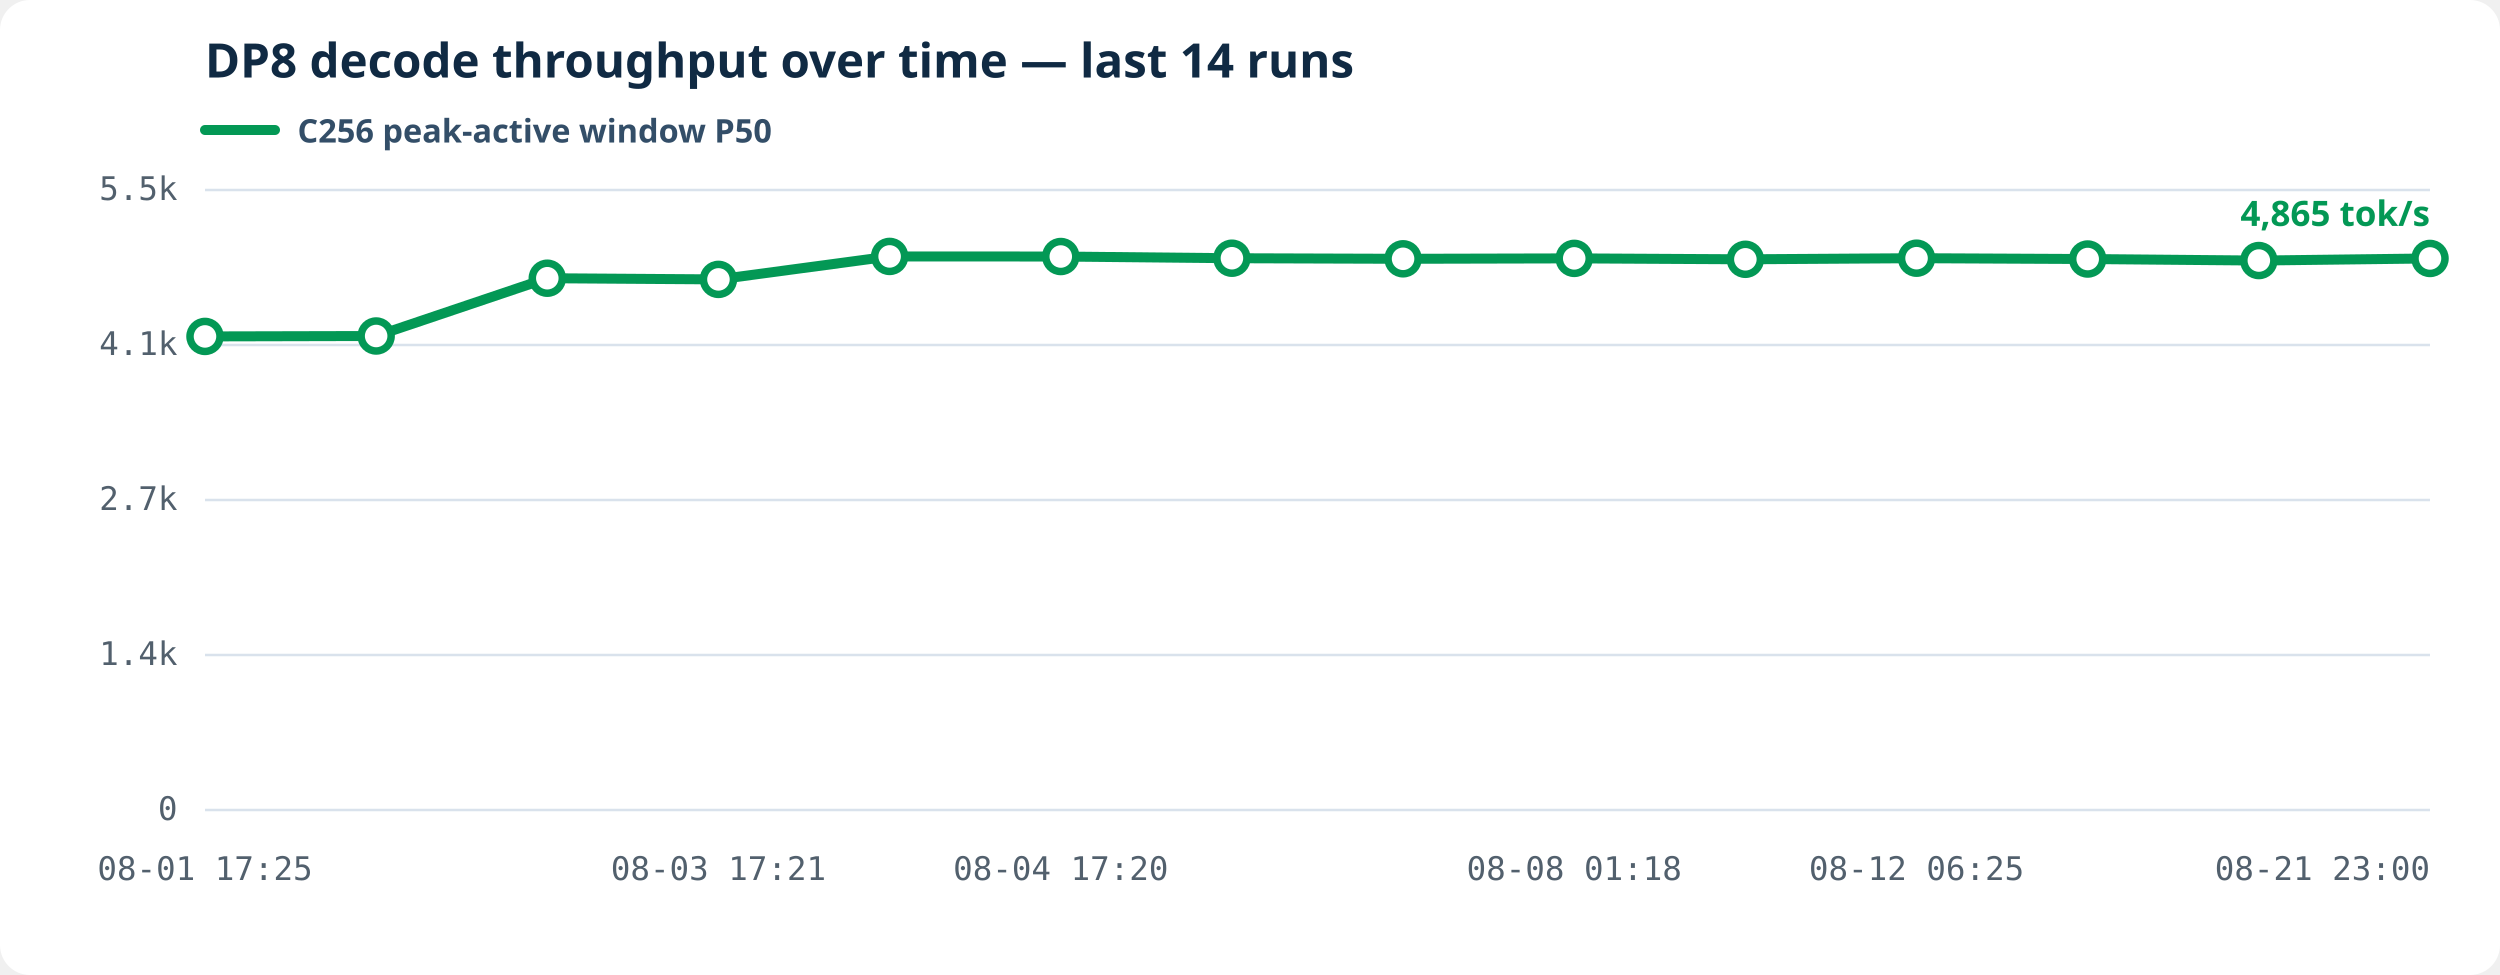
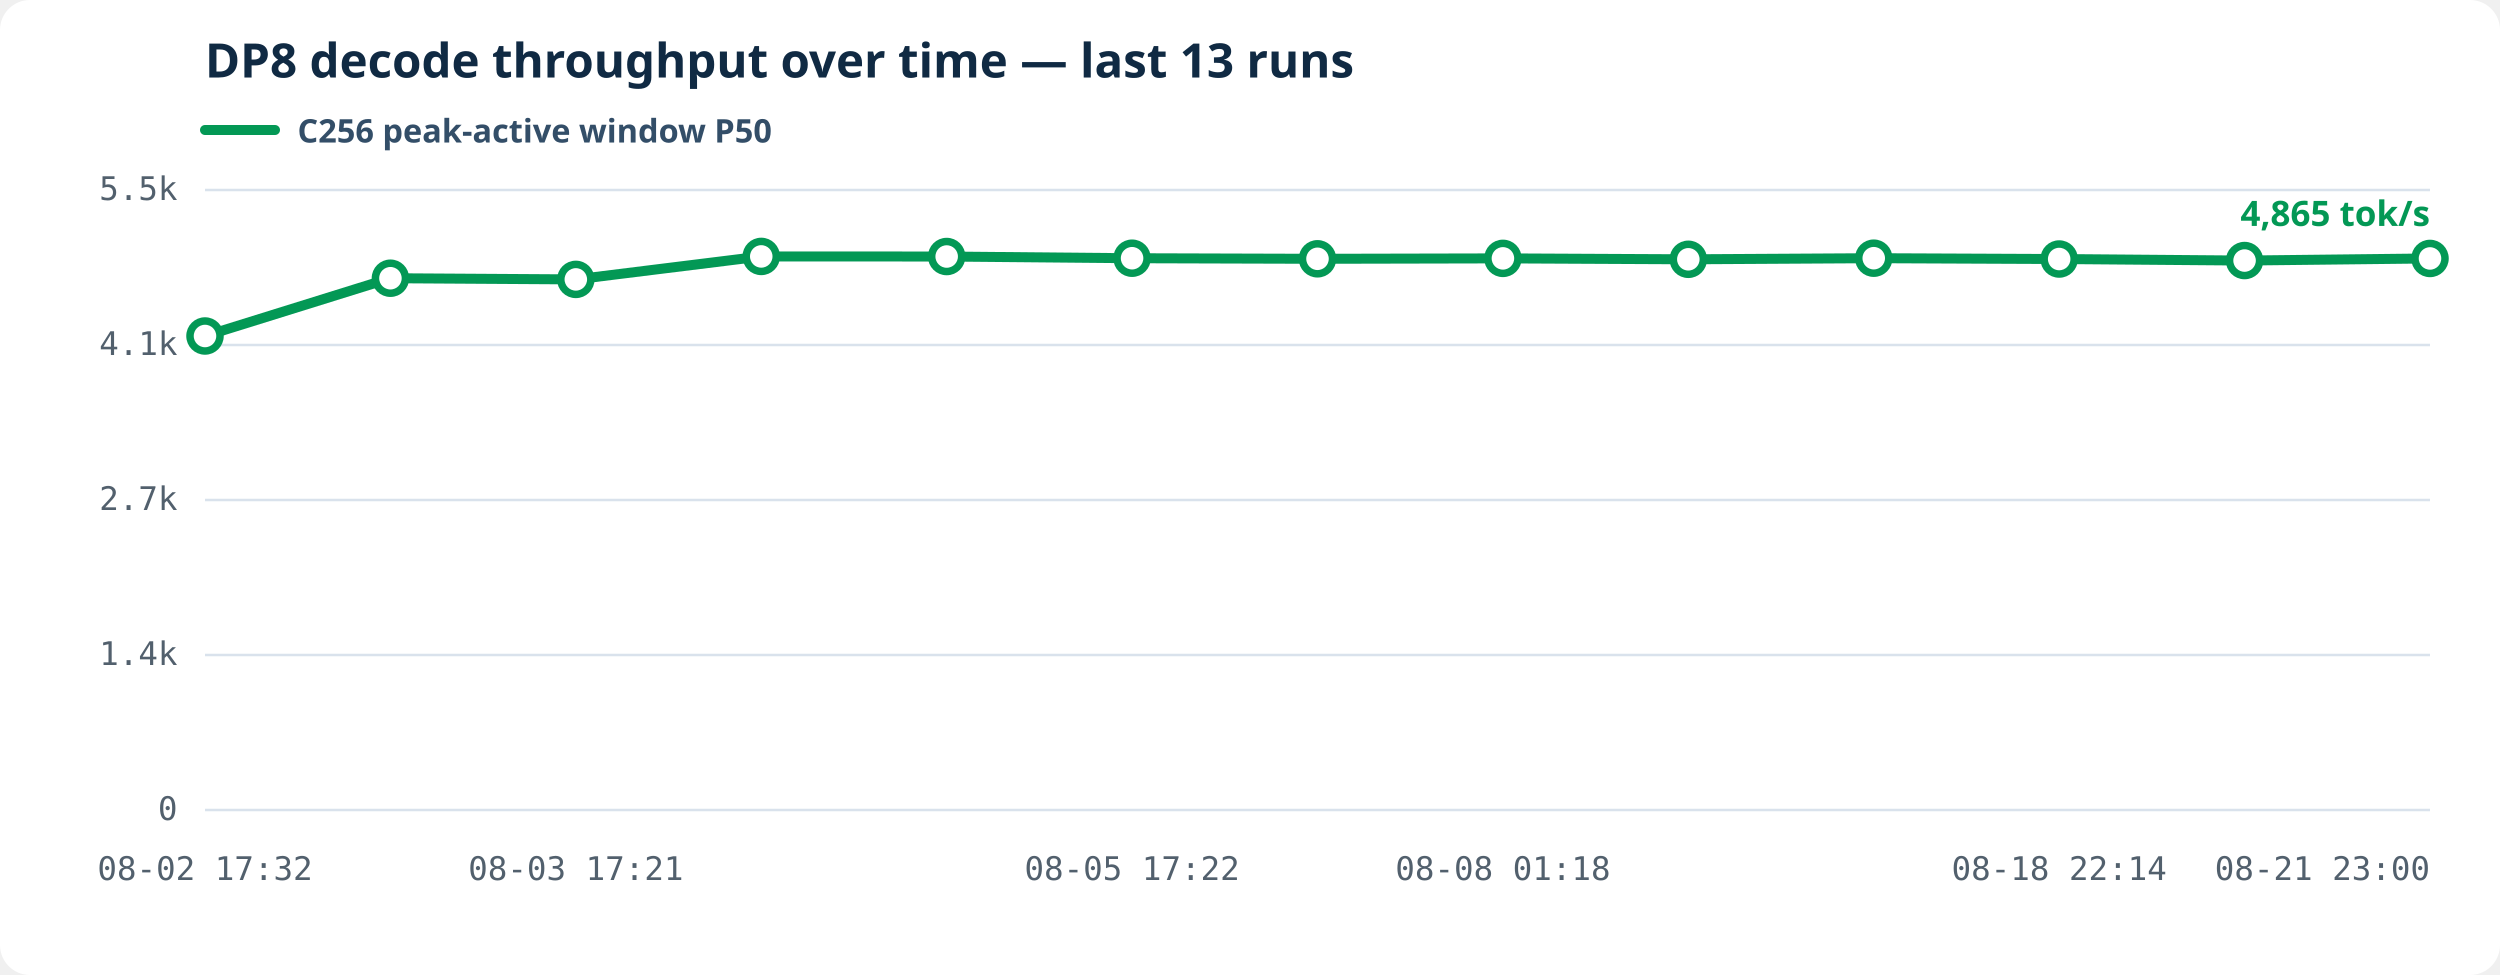
<svg xmlns="http://www.w3.org/2000/svg" viewBox="0 0 1000 390" role="img" aria-labelledby="decode-history-title decode-history-desc">
  <style>.bg{fill:#fff}.grid{stroke:#d9e2ec;stroke-width:1}.axis{fill:#52606d;font:13px ui-monospace,SFMono-Regular,Consolas,monospace}.heading{fill:#102a43;font:600 19px system-ui,sans-serif}.line{fill:none;stroke-width:4;stroke-linejoin:round;stroke-linecap:round}.dot{fill:#fff;stroke-width:3}.latest{stroke-width:3}.legend{fill:#334e68;font:600 13px system-ui,sans-serif}.value{font:600 14px system-ui,sans-serif}</style>
  <rect class="bg" width="1000" height="390" rx="12" />
-   <text class="heading" x="82" y="31">DP8 decode throughput over time — last 14 runs</text>
+   <text class="heading" x="82" y="31">DP8 decode throughput over time — last 13 runs</text>
  <line x1="82" y1="52" x2="110" y2="52" stroke="#039855" stroke-width="4" stroke-linecap="round" />
  <text class="legend" x="119" y="57">C256 peak-active window P50</text>
  <line class="grid" x1="82" y1="324.00" x2="972" y2="324.00" />
  <text class="axis" text-anchor="end" x="71" y="328.00">0</text>
  <line class="grid" x1="82" y1="262.00" x2="972" y2="262.00" />
  <text class="axis" text-anchor="end" x="71" y="266.00">1.4k</text>
  <line class="grid" x1="82" y1="200.00" x2="972" y2="200.00" />
  <text class="axis" text-anchor="end" x="71" y="204.00">2.7k</text>
  <line class="grid" x1="82" y1="138.00" x2="972" y2="138.00" />
  <text class="axis" text-anchor="end" x="71" y="142.00">4.1k</text>
  <line class="grid" x1="82" y1="76.00" x2="972" y2="76.00" />
  <text class="axis" text-anchor="end" x="71" y="80.00">5.5k</text>
-   <text class="axis" text-anchor="middle" x="82.00" y="352">08-01 17:25</text>
-   <text class="axis" text-anchor="middle" x="287.38" y="352">08-03 17:21</text>
-   <text class="axis" text-anchor="middle" x="424.31" y="352">08-04 17:20</text>
-   <text class="axis" text-anchor="middle" x="629.69" y="352">08-08 01:18</text>
-   <text class="axis" text-anchor="middle" x="766.62" y="352">08-12 06:25</text>
+   <text class="axis" text-anchor="middle" x="82.00" y="352">08-02 17:32</text>
+   <text class="axis" text-anchor="middle" x="230.33" y="352">08-03 17:21</text>
+   <text class="axis" text-anchor="middle" x="452.83" y="352">08-05 17:22</text>
+   <text class="axis" text-anchor="middle" x="601.17" y="352">08-08 01:18</text>
+   <text class="axis" text-anchor="middle" x="823.67" y="352">08-18 22:14</text>
  <text class="axis" text-anchor="end" x="972.00" y="352">08-21 23:00</text>
-   <polyline class="line" stroke="#039855" points="82.00,134.57 150.46,134.40 218.92,111.29 287.38,111.76 355.85,102.57 424.31,102.61 492.77,103.29 561.23,103.52 629.69,103.35 698.15,103.72 766.62,103.28 835.08,103.61 903.54,104.22 972.00,103.38" />
-   <circle class="dot" fill="#fff" stroke="#039855" cx="82.00" cy="134.57" r="6" />
-   <circle class="dot" fill="#fff" stroke="#039855" cx="150.46" cy="134.40" r="6" />
-   <circle class="dot" fill="#fff" stroke="#039855" cx="218.92" cy="111.29" r="6" />
-   <circle class="dot" fill="#fff" stroke="#039855" cx="287.38" cy="111.76" r="6" />
-   <circle class="dot" fill="#fff" stroke="#039855" cx="355.85" cy="102.57" r="6" />
-   <circle class="dot" fill="#fff" stroke="#039855" cx="424.31" cy="102.61" r="6" />
-   <circle class="dot" fill="#fff" stroke="#039855" cx="492.77" cy="103.29" r="6" />
-   <circle class="dot" fill="#fff" stroke="#039855" cx="561.23" cy="103.52" r="6" />
-   <circle class="dot" fill="#fff" stroke="#039855" cx="629.69" cy="103.35" r="6" />
-   <circle class="dot" fill="#fff" stroke="#039855" cx="698.15" cy="103.72" r="6" />
-   <circle class="dot" fill="#fff" stroke="#039855" cx="766.62" cy="103.28" r="6" />
-   <circle class="dot" fill="#fff" stroke="#039855" cx="835.08" cy="103.61" r="6" />
-   <circle class="dot" fill="#fff" stroke="#039855" cx="903.54" cy="104.22" r="6" />
+   <polyline class="line" stroke="#039855" points="82.00,134.40 156.17,111.29 230.33,111.76 304.50,102.57 378.67,102.61 452.83,103.29 527.00,103.52 601.17,103.35 675.33,103.72 749.50,103.28 823.67,103.61 897.83,104.22 972.00,103.38" />
+   <circle class="dot" fill="#fff" stroke="#039855" cx="82.00" cy="134.40" r="6" />
+   <circle class="dot" fill="#fff" stroke="#039855" cx="156.17" cy="111.29" r="6" />
+   <circle class="dot" fill="#fff" stroke="#039855" cx="230.33" cy="111.76" r="6" />
+   <circle class="dot" fill="#fff" stroke="#039855" cx="304.50" cy="102.57" r="6" />
+   <circle class="dot" fill="#fff" stroke="#039855" cx="378.67" cy="102.61" r="6" />
+   <circle class="dot" fill="#fff" stroke="#039855" cx="452.83" cy="103.29" r="6" />
+   <circle class="dot" fill="#fff" stroke="#039855" cx="527.00" cy="103.52" r="6" />
+   <circle class="dot" fill="#fff" stroke="#039855" cx="601.17" cy="103.35" r="6" />
+   <circle class="dot" fill="#fff" stroke="#039855" cx="675.33" cy="103.72" r="6" />
+   <circle class="dot" fill="#fff" stroke="#039855" cx="749.50" cy="103.28" r="6" />
+   <circle class="dot" fill="#fff" stroke="#039855" cx="823.67" cy="103.61" r="6" />
+   <circle class="dot" fill="#fff" stroke="#039855" cx="897.83" cy="104.22" r="6" />
  <circle class="dot latest" fill="#039855" stroke="#039855" cx="972.00" cy="103.38" r="6" />
  <text class="value" fill="#039855" text-anchor="end" x="972.00" y="90.38">4,865 tok/s</text>
</svg>
